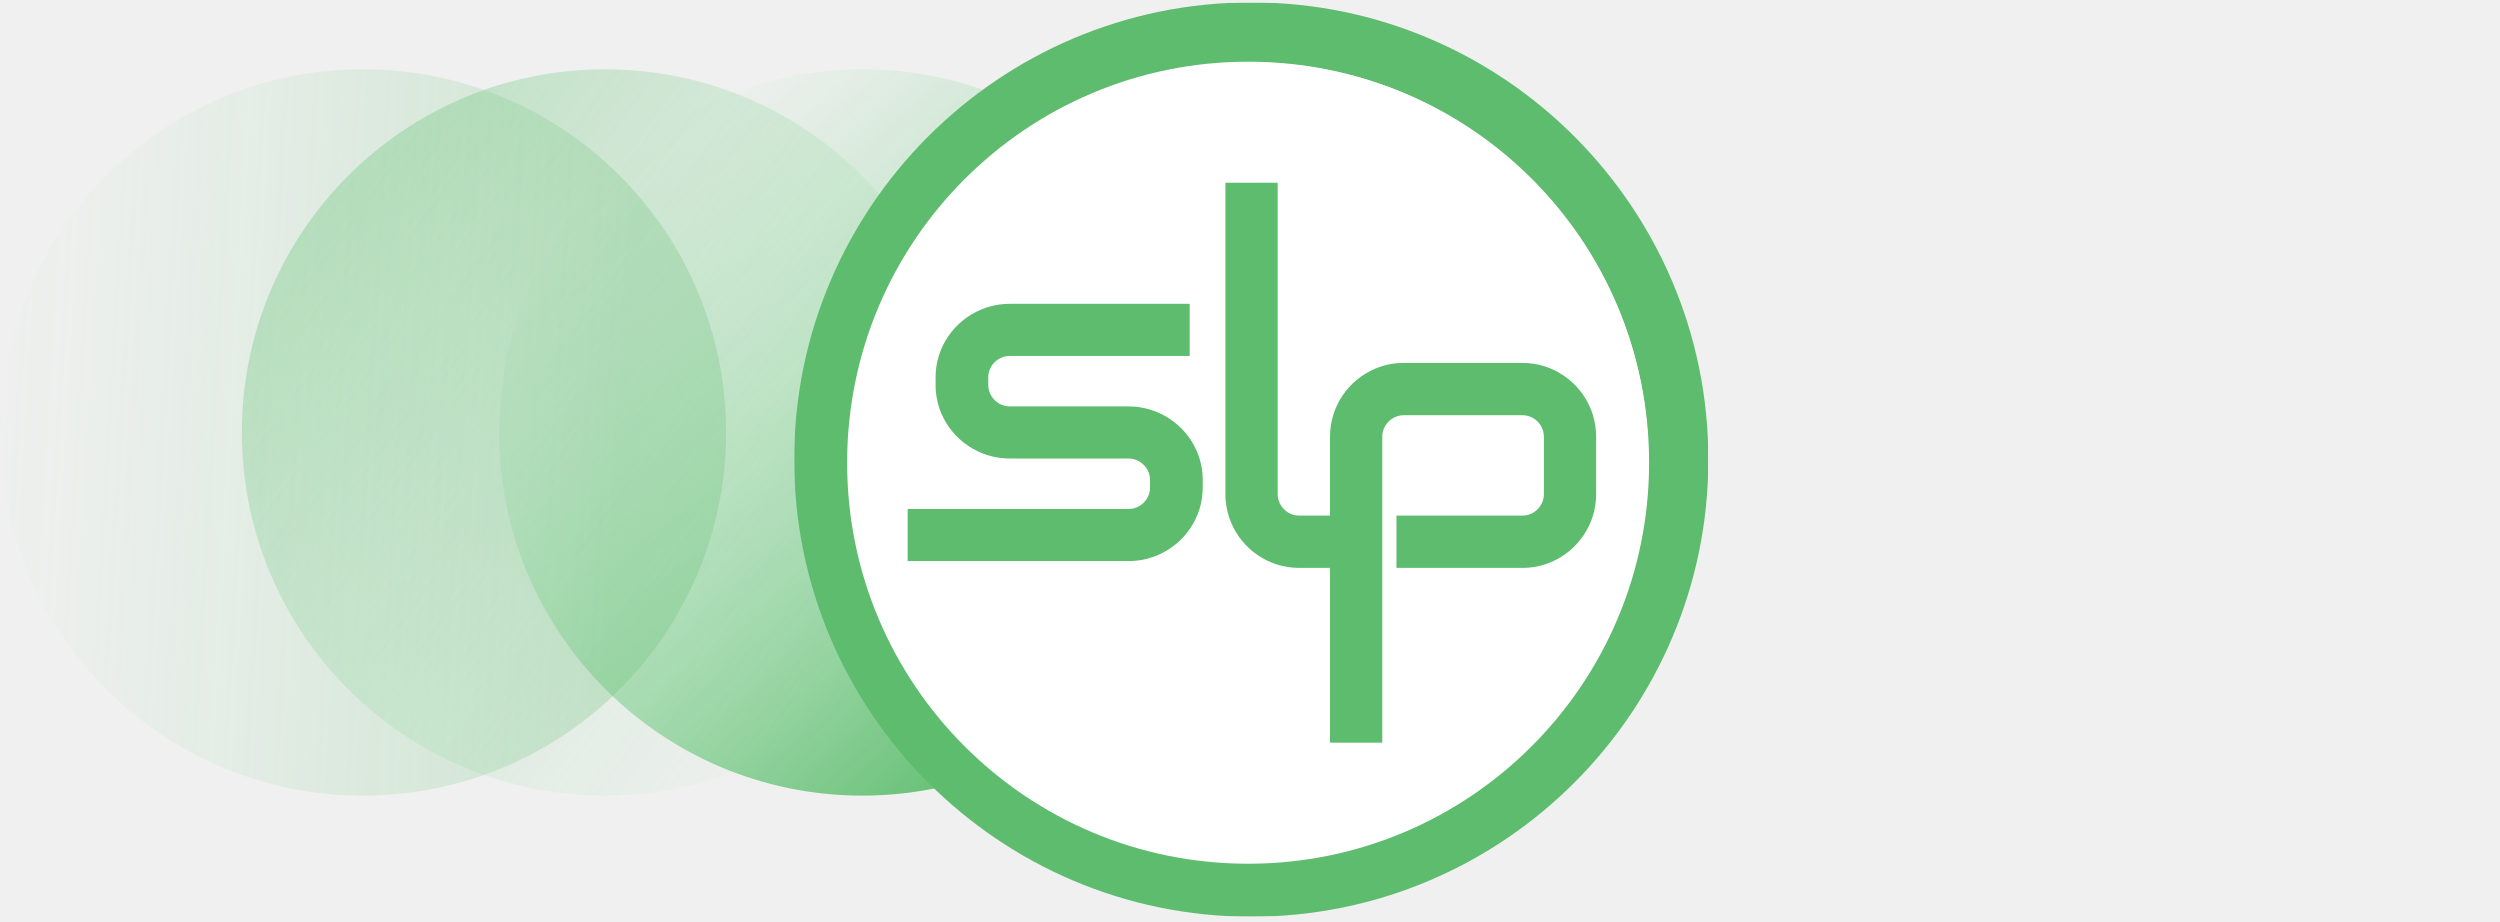
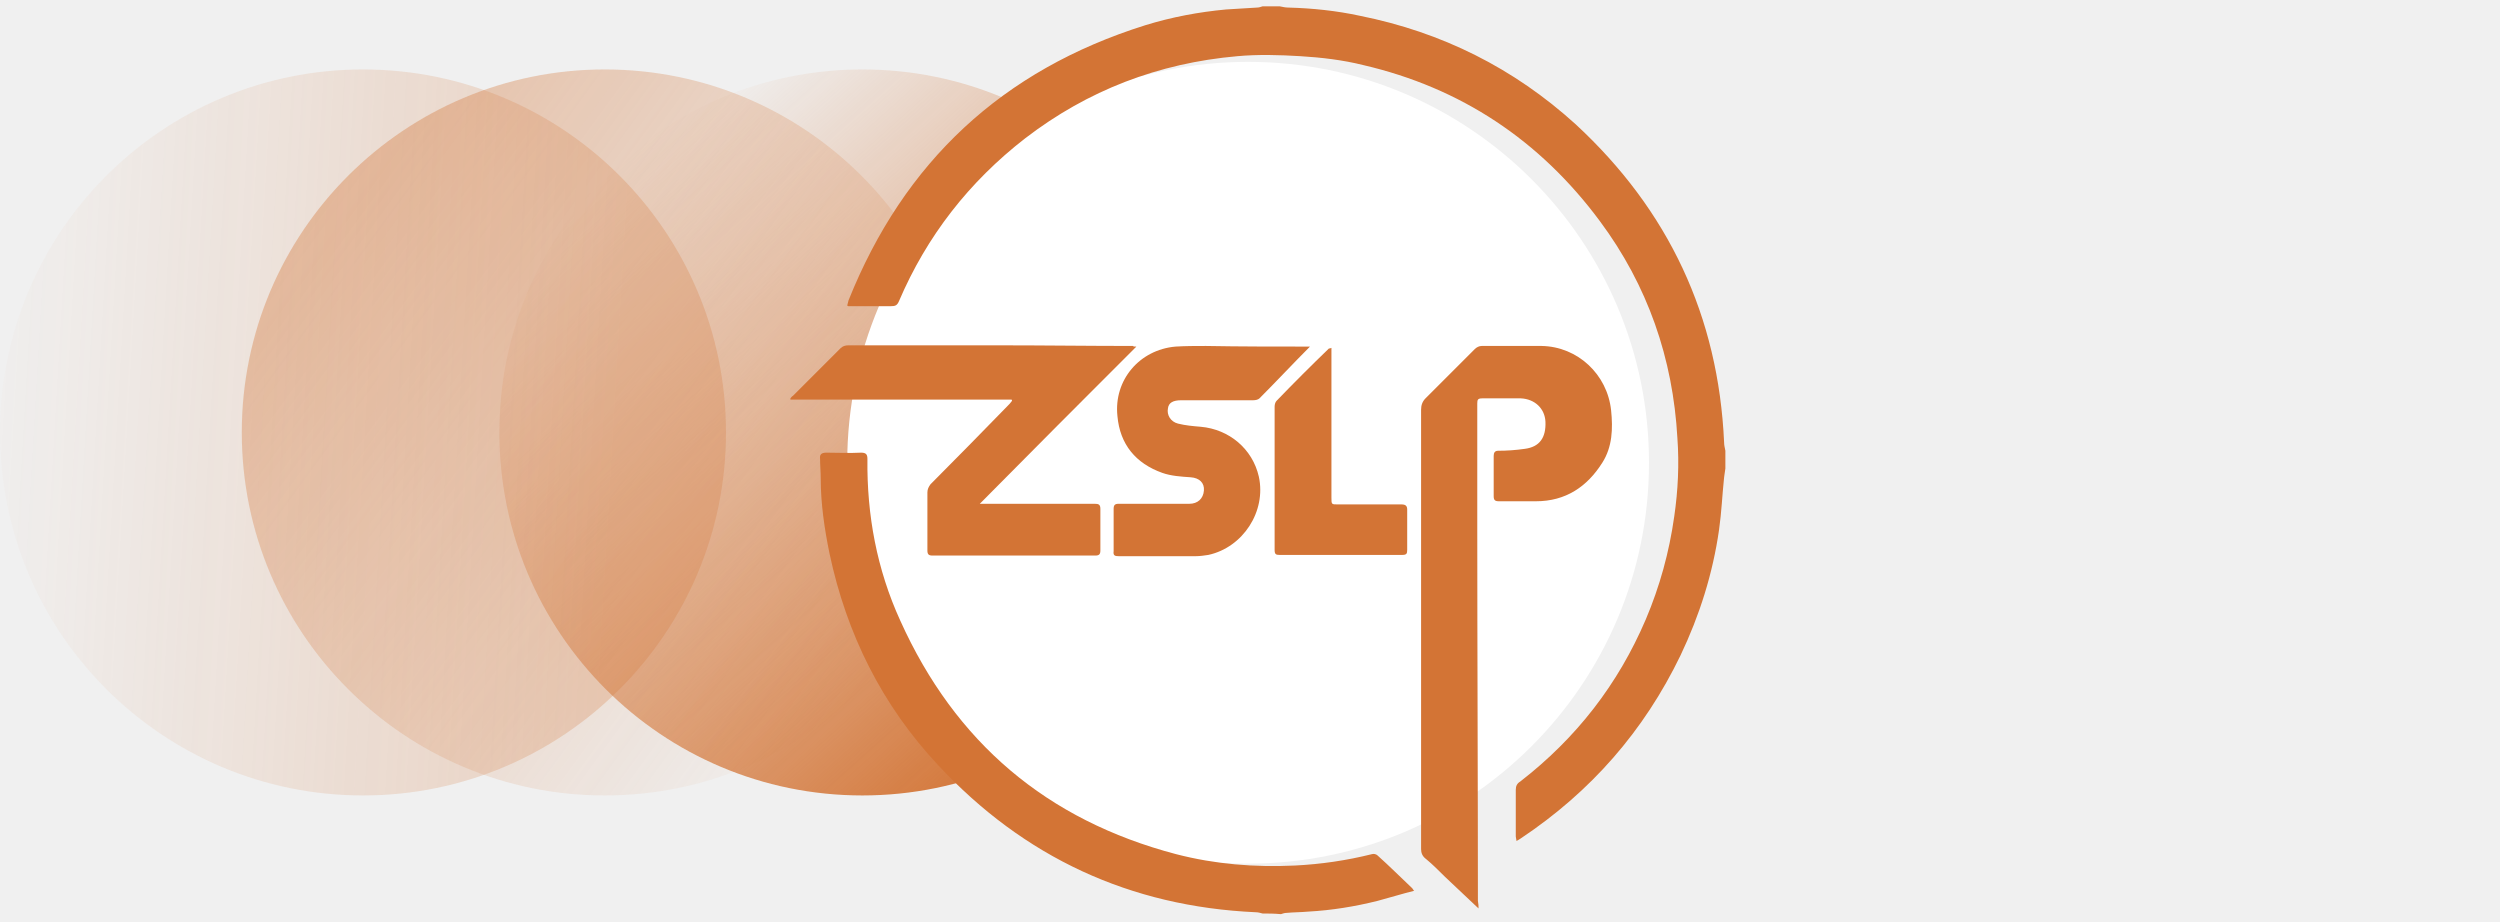
- <svg xmlns="http://www.w3.org/2000/svg" version="1.1" id="Layer_1" x="0px" y="0px" width="396px" height="146px" viewBox="0 0 396 146" enable-background="new 0 0 396 146" xml:space="preserve">
+ <svg xmlns="http://www.w3.org/2000/svg" version="1.1" id="Layer_1" x="0px" y="0px" viewBox="0 0 396 146" style="enable-background:new 0 0 396 146;" xml:space="preserve">
+   <style type="text/css">
+ 	.st0{fill:url(#Oval_2_);}
+ 	.st1{opacity:0.5;fill:url(#Oval-Copy_1_);enable-background:new    ;}
+ 	.st2{opacity:0.25;fill:url(#Oval-Copy-2_1_);enable-background:new    ;}
+ 	.st3{fill:url(#Oval_3_);}
+ 	.st4{fill:#D37435;}
+ </style>
  <g id="Page-1">
    <g id="Desktop-HD" transform="translate(-614, -263)">
-       <g id="Group-5" transform="translate(590, 250)">
-         <g id="Group">
-           <linearGradient id="Oval_2_" gradientUnits="userSpaceOnUse" x1="-235.172" y1="389.486" x2="-235.172" y2="388.486" gradientTransform="matrix(85.4995 -76.9841 -76.9851 -85.5006 50213.879 15235.447)">
-             <stop offset="0" style="stop-color:#96DFA6;stop-opacity:0" />
-             <stop offset="1" style="stop-color:#5DBC6D" />
-           </linearGradient>
-           <ellipse id="Oval" fill="url(#Oval_2_)" cx="160.583" cy="81.5" rx="57.526" ry="57.526" />
-           <linearGradient id="Oval-Copy_1_" gradientUnits="userSpaceOnUse" x1="-235.06" y1="388.46" x2="-235.349" y2="389.804" gradientTransform="matrix(85.4995 -76.9841 -76.9851 -85.5006 50173.133 15235.447)">
-             <stop offset="0" style="stop-color:#96DFA6;stop-opacity:0" />
-             <stop offset="1" style="stop-color:#5DBC6D" />
-           </linearGradient>
-           <ellipse id="Oval-Copy" opacity="0.5" fill="url(#Oval-Copy_1_)" enable-background="new    " cx="119.838" cy="81.5" rx="57.526" ry="57.526" />
-           <linearGradient id="Oval-Copy-2_1_" gradientUnits="userSpaceOnUse" x1="-235.564" y1="389.379" x2="-234.927" y2="388.738" gradientTransform="matrix(85.4995 -76.9841 -76.9851 -85.5006 50134.785 15235.447)">
-             <stop offset="0" style="stop-color:#96DFA6;stop-opacity:0" />
-             <stop offset="1" style="stop-color:#5DBC6D" />
-           </linearGradient>
-           <ellipse id="Oval-Copy-2" opacity="0.25" fill="url(#Oval-Copy-2_1_)" enable-background="new    " cx="81.49" cy="81.5" rx="57.526" ry="57.526" />
-           <g id="Group-8" transform="translate(149.7976, 13.18382)">
-             <g id="Group-3">
-               <g id="Clip-2">
- 						</g>
-               <defs>
-                 <filter id="Adobe_OpacityMaskFilter" filterUnits="userSpaceOnUse" x="0" y="0.195" width="144.806" height="144.827">
-                   <feColorMatrix type="matrix" values="1 0 0 0 0  0 1 0 0 0  0 0 1 0 0  0 0 0 1 0" />
-                 </filter>
-               </defs>
-               <mask maskUnits="userSpaceOnUse" x="0" y="0.195" width="144.806" height="144.827" id="mask-5">
-                 <g filter="url(#Adobe_OpacityMaskFilter)">
-                   <polygon id="path-4" fill="#FFFFFF" points="0,0.195 144.806,0.195 144.806,145.022 0,145.022         " />
-                 </g>
-               </mask>
-               <path id="Fill-1" mask="url(#mask-5)" fill="#5DBC6D" d="M72.402,9.701c-34.682,0-62.897,28.221-62.897,62.908        c0,34.688,28.215,62.907,62.897,62.907c34.684,0,62.9-28.219,62.9-62.907C135.302,37.922,107.085,9.701,72.402,9.701         M72.402,145.022C32.479,145.022,0,112.538,0,72.609S32.479,0.195,72.402,0.195c39.925,0,72.404,32.484,72.404,72.414        S112.326,145.022,72.402,145.022" />
-             </g>
-             <linearGradient id="Oval_3_" gradientUnits="userSpaceOnUse" x1="-382.795" y1="377.703" x2="-383.478" y2="376.631" gradientTransform="matrix(127.0283 0 0 -127.0441 48755.645 47967.016)">
-               <stop offset="0" style="stop-color:#FFFFFF" />
-               <stop offset="1" style="stop-color:#FFFFFF" />
-             </linearGradient>
-             <ellipse id="Oval_1_" fill="url(#Oval_3_)" cx="71.903" cy="73.11" rx="63.515" ry="63.522" />
-             <path id="Fill-4" fill="#5DBC6D" d="M57.527,87.775c2.095-0.885,3.886-2.34,5.166-4.208c1.323-1.927,2.02-4.171,2.02-6.499       v-1.252c0-1.543-0.322-3.108-0.934-4.523c-0.89-2.073-2.364-3.838-4.252-5.105c-1.949-1.305-4.219-1.995-6.566-1.995h-18.8       c-0.462,0-0.89-0.086-1.312-0.261c-0.605-0.253-1.148-0.694-1.521-1.243c-0.385-0.569-0.578-1.195-0.584-1.866v-1.256       c0.004-0.461,0.092-0.882,0.269-1.295c0.256-0.6,0.7-1.135,1.254-1.505c0.576-0.378,1.21-0.572,1.891-0.574h28.487v-8.25H34.16       c-1.567,0-3.145,0.319-4.579,0.92c-2.097,0.883-3.883,2.337-5.164,4.207c-1.325,1.925-2.021,4.173-2.018,6.498v1.251       c0,1.545,0.32,3.11,0.928,4.523c0.892,2.075,2.366,3.841,4.259,5.108c1.944,1.306,4.214,1.995,6.562,1.995h18.8       c0.462,0,0.89,0.086,1.313,0.261c0.604,0.252,1.147,0.694,1.521,1.241c0.389,0.57,0.582,1.197,0.582,1.871v1.252       c0,0.458-0.086,0.881-0.266,1.297c-0.254,0.6-0.701,1.134-1.255,1.504c-0.578,0.379-1.208,0.571-1.891,0.576H17.976v8.246       h34.976C54.536,88.691,56.074,88.383,57.527,87.775" />
-             <path id="Fill-6" fill="#5DBC6D" d="M93.156,117.456h-8.279V89.769h-4.912c-2.33,0-4.583-0.689-6.512-2       c-1.877-1.273-3.34-3.045-4.221-5.13c-0.608-1.42-0.924-2.993-0.924-4.542V28.765h8.277v49.333       c0,0.675,0.194,1.306,0.578,1.876c0.371,0.552,0.902,0.996,1.505,1.248c0.417,0.177,0.847,0.264,1.304,0.266h4.904V68.977       c0-2.336,0.689-4.593,2-6.525c1.271-1.876,3.045-3.338,5.124-4.224c1.439-0.614,2.966-0.925,4.541-0.925h18.835       c2.33,0,4.582,0.694,6.508,2.004c1.877,1.272,3.342,3.045,4.225,5.127c0.602,1.423,0.92,2.994,0.92,4.543v9.121       c0.004,2.338-0.686,4.594-2.001,6.525c-1.271,1.877-3.044,3.338-5.118,4.226c-1.444,0.61-2.967,0.921-4.543,0.921H95.4v-8.281       h19.967c0.678-0.004,1.309-0.198,1.877-0.578c0.549-0.371,0.99-0.908,1.246-1.511c0.178-0.421,0.26-0.845,0.264-1.302v-9.126       c-0.004-0.67-0.197-1.299-0.576-1.875c-0.372-0.549-0.908-0.993-1.51-1.247c-0.417-0.175-0.842-0.261-1.301-0.262H96.533       c-0.668,0.002-1.299,0.196-1.867,0.577c-0.549,0.369-0.994,0.906-1.25,1.512c-0.174,0.418-0.26,0.843-0.26,1.3V117.456z" />
-           </g>
+       <g id="Group">
+         <linearGradient id="Oval_2_" gradientUnits="userSpaceOnUse" x1="37.319" y1="492.507" x2="37.319" y2="493.507" gradientTransform="matrix(85.4995 -76.9841 76.9851 85.5006 -40394.418 -38947.922)">
+           <stop offset="3.603492e-03" style="stop-color:#D37435;stop-opacity:0" />
+           <stop offset="1" style="stop-color:#D37435" />
+         </linearGradient>
+         <ellipse id="Oval" class="st0" cx="750.6" cy="331.5" rx="57.5" ry="57.5" />
+         <linearGradient id="Oval-Copy_1_" gradientUnits="userSpaceOnUse" x1="37.432" y1="493.533" x2="37.144" y2="492.189" gradientTransform="matrix(85.4995 -76.9841 76.9851 85.5006 -40435.164 -38947.922)">
+           <stop offset="0" style="stop-color:#D37435;stop-opacity:0" />
+           <stop offset="1" style="stop-color:#D37435" />
+         </linearGradient>
+         <ellipse id="Oval-Copy" class="st1" cx="709.8" cy="331.5" rx="57.5" ry="57.5" />
+         <linearGradient id="Oval-Copy-2_1_" gradientUnits="userSpaceOnUse" x1="36.929" y1="492.614" x2="37.566" y2="493.255" gradientTransform="matrix(85.4995 -76.9841 76.9851 85.5006 -40473.512 -38947.922)">
+           <stop offset="0" style="stop-color:#D37435;stop-opacity:0" />
+           <stop offset="1" style="stop-color:#D37435" />
+         </linearGradient>
+         <ellipse id="Oval-Copy-2" class="st2" cx="671.5" cy="331.5" rx="57.5" ry="57.5" />
+         <linearGradient id="Oval_3_" gradientUnits="userSpaceOnUse" x1="-107.11" y1="502.965" x2="-107.793" y2="504.037" gradientTransform="matrix(127.0283 0 0 127.0441 14475.717 -63653.473)">
+           <stop offset="0" style="stop-color:#FFFFFF" />
+           <stop offset="1" style="stop-color:#FFFFFF" />
+         </linearGradient>
+         <ellipse id="Oval_1_" class="st3" cx="811.7" cy="336.3" rx="63.5" ry="63.5" />
+         <g>
+           <path class="st4" d="M887.3,337.2c-0.1,0.5-0.1,0.9-0.2,1.4c-0.3,2.8-0.4,5.5-0.8,8.3c-1,7-3.1,13.6-6.1,19.9      c-5.8,12-14.2,21.6-25.3,29c-0.2,0.1-0.4,0.3-0.7,0.4c0-0.3-0.1-0.5-0.1-0.7c0-2.5,0-4.9,0-7.4c0-0.6,0.2-1,0.7-1.3      c8.9-6.9,15.5-15.4,19.9-25.7c2.2-5.2,3.7-10.6,4.5-16.3c0.6-4.1,0.8-8.3,0.5-12.4c-0.7-12.6-4.7-24.2-12.3-34.4      c-9.5-12.8-22-21.1-37.5-24.7c-3.2-0.8-6.6-1.2-9.9-1.4c-3.3-0.2-6.7-0.3-10,0c-12.5,1.1-23.7,5.4-33.6,13      c-8.9,6.9-15.6,15.5-20,25.8c-0.3,0.7-0.6,0.8-1.3,0.8c-2.2,0-4.4,0-6.7,0c0,0-0.1,0-0.2-0.1c0.1-0.3,0.1-0.5,0.2-0.8      c8.8-22,24.4-36.5,47-43.6c4.2-1.3,8.5-2.1,12.8-2.5c1.6-0.1,3.3-0.2,4.9-0.3c0.3,0,0.6-0.1,0.9-0.2c0.9,0,1.8,0,2.7,0      c0.5,0.1,0.9,0.2,1.4,0.2c3.8,0.1,7.6,0.5,11.3,1.3c13,2.6,24.4,8.3,34.2,17.2c14.7,13.6,22.6,30.4,23.5,50.4      c0,0.4,0.1,0.8,0.2,1.3C887.3,335.5,887.3,336.4,887.3,337.2z" />
+           <path class="st4" d="M814,407.7c-0.4-0.1-0.7-0.2-1.1-0.2c-19.9-0.9-36.7-8.7-50.3-23.3c-8.9-9.5-14.5-20.8-17.2-33.5      c-0.8-3.9-1.4-7.9-1.4-12c0-1-0.1-2-0.1-3c-0.1-0.7,0.2-1,1-1c1.8,0,3.7,0.1,5.5,0c0.8,0,1,0.3,1,1c-0.1,8.9,1.5,17.5,5.2,25.6      c8.7,19.3,23.2,31.6,43.7,37c6.2,1.6,12.4,2.1,18.8,1.8c4.1-0.2,8.2-0.8,12.2-1.8c0.3-0.1,0.7,0,0.9,0.2      c1.9,1.7,3.7,3.5,5.5,5.2c0.1,0.1,0.1,0.2,0.3,0.4c-2,0.5-3.9,1.1-5.8,1.6c-3.6,0.9-7.3,1.5-11,1.7c-1.1,0.1-2.3,0.1-3.4,0.2      c-0.3,0-0.6,0.1-0.9,0.2C815.8,407.7,814.9,407.7,814,407.7z" />
+           <path class="st4" d="M848.2,406.9c-1.9-1.8-3.6-3.4-5.3-5c-1-1-2-2-3.1-2.9c-0.5-0.4-0.7-0.9-0.7-1.5c0-7.3,0-14.6,0-21.9      c0-15.9,0-31.8,0-47.7c0-0.7,0.2-1.3,0.7-1.8c2.6-2.6,5.2-5.2,7.8-7.8c0.3-0.3,0.7-0.5,1.1-0.5c3.2,0,6.3,0,9.5,0      c5.7,0.1,10.4,4.5,11,10.2c0.3,2.9,0.2,5.8-1.4,8.3c-2.4,3.8-5.8,6.1-10.5,6.1c-2,0-3.9,0-5.9,0c-0.6,0-0.8-0.2-0.8-0.8      c0-2.1,0-4.3,0-6.4c0-0.5,0.2-0.8,0.7-0.8c1.4,0,2.8-0.1,4.2-0.3c2.4-0.3,3.4-1.8,3.3-4.3c-0.1-2.1-1.7-3.6-3.9-3.7      c-2,0-4.1,0-6.1,0c-0.7,0-0.8,0.2-0.8,0.8c0,2,0,4.1,0,6.1c0,4.5,0,9,0,13.6c0,19.7,0.1,39.4,0.1,59.1      C848.2,406.2,848.2,406.5,848.2,406.9z" />
+           <path class="st4" d="M794,317.9c-8.4,8.4-16.6,16.6-24.8,24.9c0.3,0,0.6,0,0.9,0c5.8,0,11.5,0,17.3,0c0.6,0,0.9,0.1,0.9,0.8      c0,2.2,0,4.4,0,6.6c0,0.6-0.2,0.8-0.8,0.8c-8.6,0-17.2,0-25.8,0c-0.6,0-0.8-0.2-0.8-0.8c0-3.1,0-6.2,0-9.2      c0-0.5,0.2-0.9,0.5-1.3c4.1-4.1,8.1-8.2,12.2-12.4c0.2-0.2,0.5-0.5,0.7-0.8c0-0.1,0-0.2-0.1-0.2c-11.7,0-23.3,0-35,0      c0-0.1,0-0.1,0-0.2c0.1-0.1,0.2-0.3,0.4-0.4c2.5-2.5,5-5,7.5-7.5c0.4-0.4,0.8-0.5,1.3-0.5c8,0,16,0,24,0c7,0,14,0.1,21.1,0.1      C793.5,317.9,793.6,317.9,794,317.9z" />
+           <path class="st4" d="M821.5,317.9c-2.7,2.7-5.3,5.5-8,8.2c-0.2,0.2-0.6,0.3-1,0.3c-3.8,0-7.6,0-11.4,0c-1.3,0-2,0.4-2.1,1.3      c-0.2,1,0.4,2.1,1.6,2.4c1.2,0.3,2.4,0.4,3.6,0.5c4.5,0.4,8.2,3.5,9.2,7.9c1.2,5.5-2.5,11.2-8,12.4c-0.7,0.1-1.3,0.2-2,0.2      c-4.1,0-8.1,0-12.2,0c-0.6,0-0.9-0.1-0.8-0.8c0-2.2,0-4.4,0-6.7c0-0.6,0.2-0.8,0.8-0.8c3.7,0,7.5,0,11.2,0      c1.3,0,2.2-0.8,2.3-2.1c0.1-1.2-0.7-2-2.1-2.1c-1.5-0.1-3.1-0.2-4.5-0.7c-4.2-1.5-6.7-4.5-7.1-9c-0.6-5.7,3.5-10.5,9.2-11      c1.6-0.1,3.2-0.1,4.8-0.1C810.5,317.9,816,317.9,821.5,317.9z" />
+           <path class="st4" d="M824.9,318.1c0,0.4,0,0.7,0,0.9c0,7.6,0,15.2,0,22.8c0,1.1,0,1.1,1,1.1c3.4,0,6.7,0,10.1,0      c0.6,0,0.9,0.2,0.9,0.8c0,2.1,0,4.3,0,6.4c0,0.6-0.1,0.8-0.8,0.8c-6.5,0-12.9,0-19.4,0c-0.6,0-0.8-0.1-0.8-0.8      c0-7.6,0-15.1,0-22.7c0-0.3,0.1-0.7,0.3-0.9c2.7-2.8,5.5-5.6,8.3-8.3C824.6,318.2,824.7,318.2,824.9,318.1z" />
        </g>
      </g>
    </g>
  </g>
</svg>
